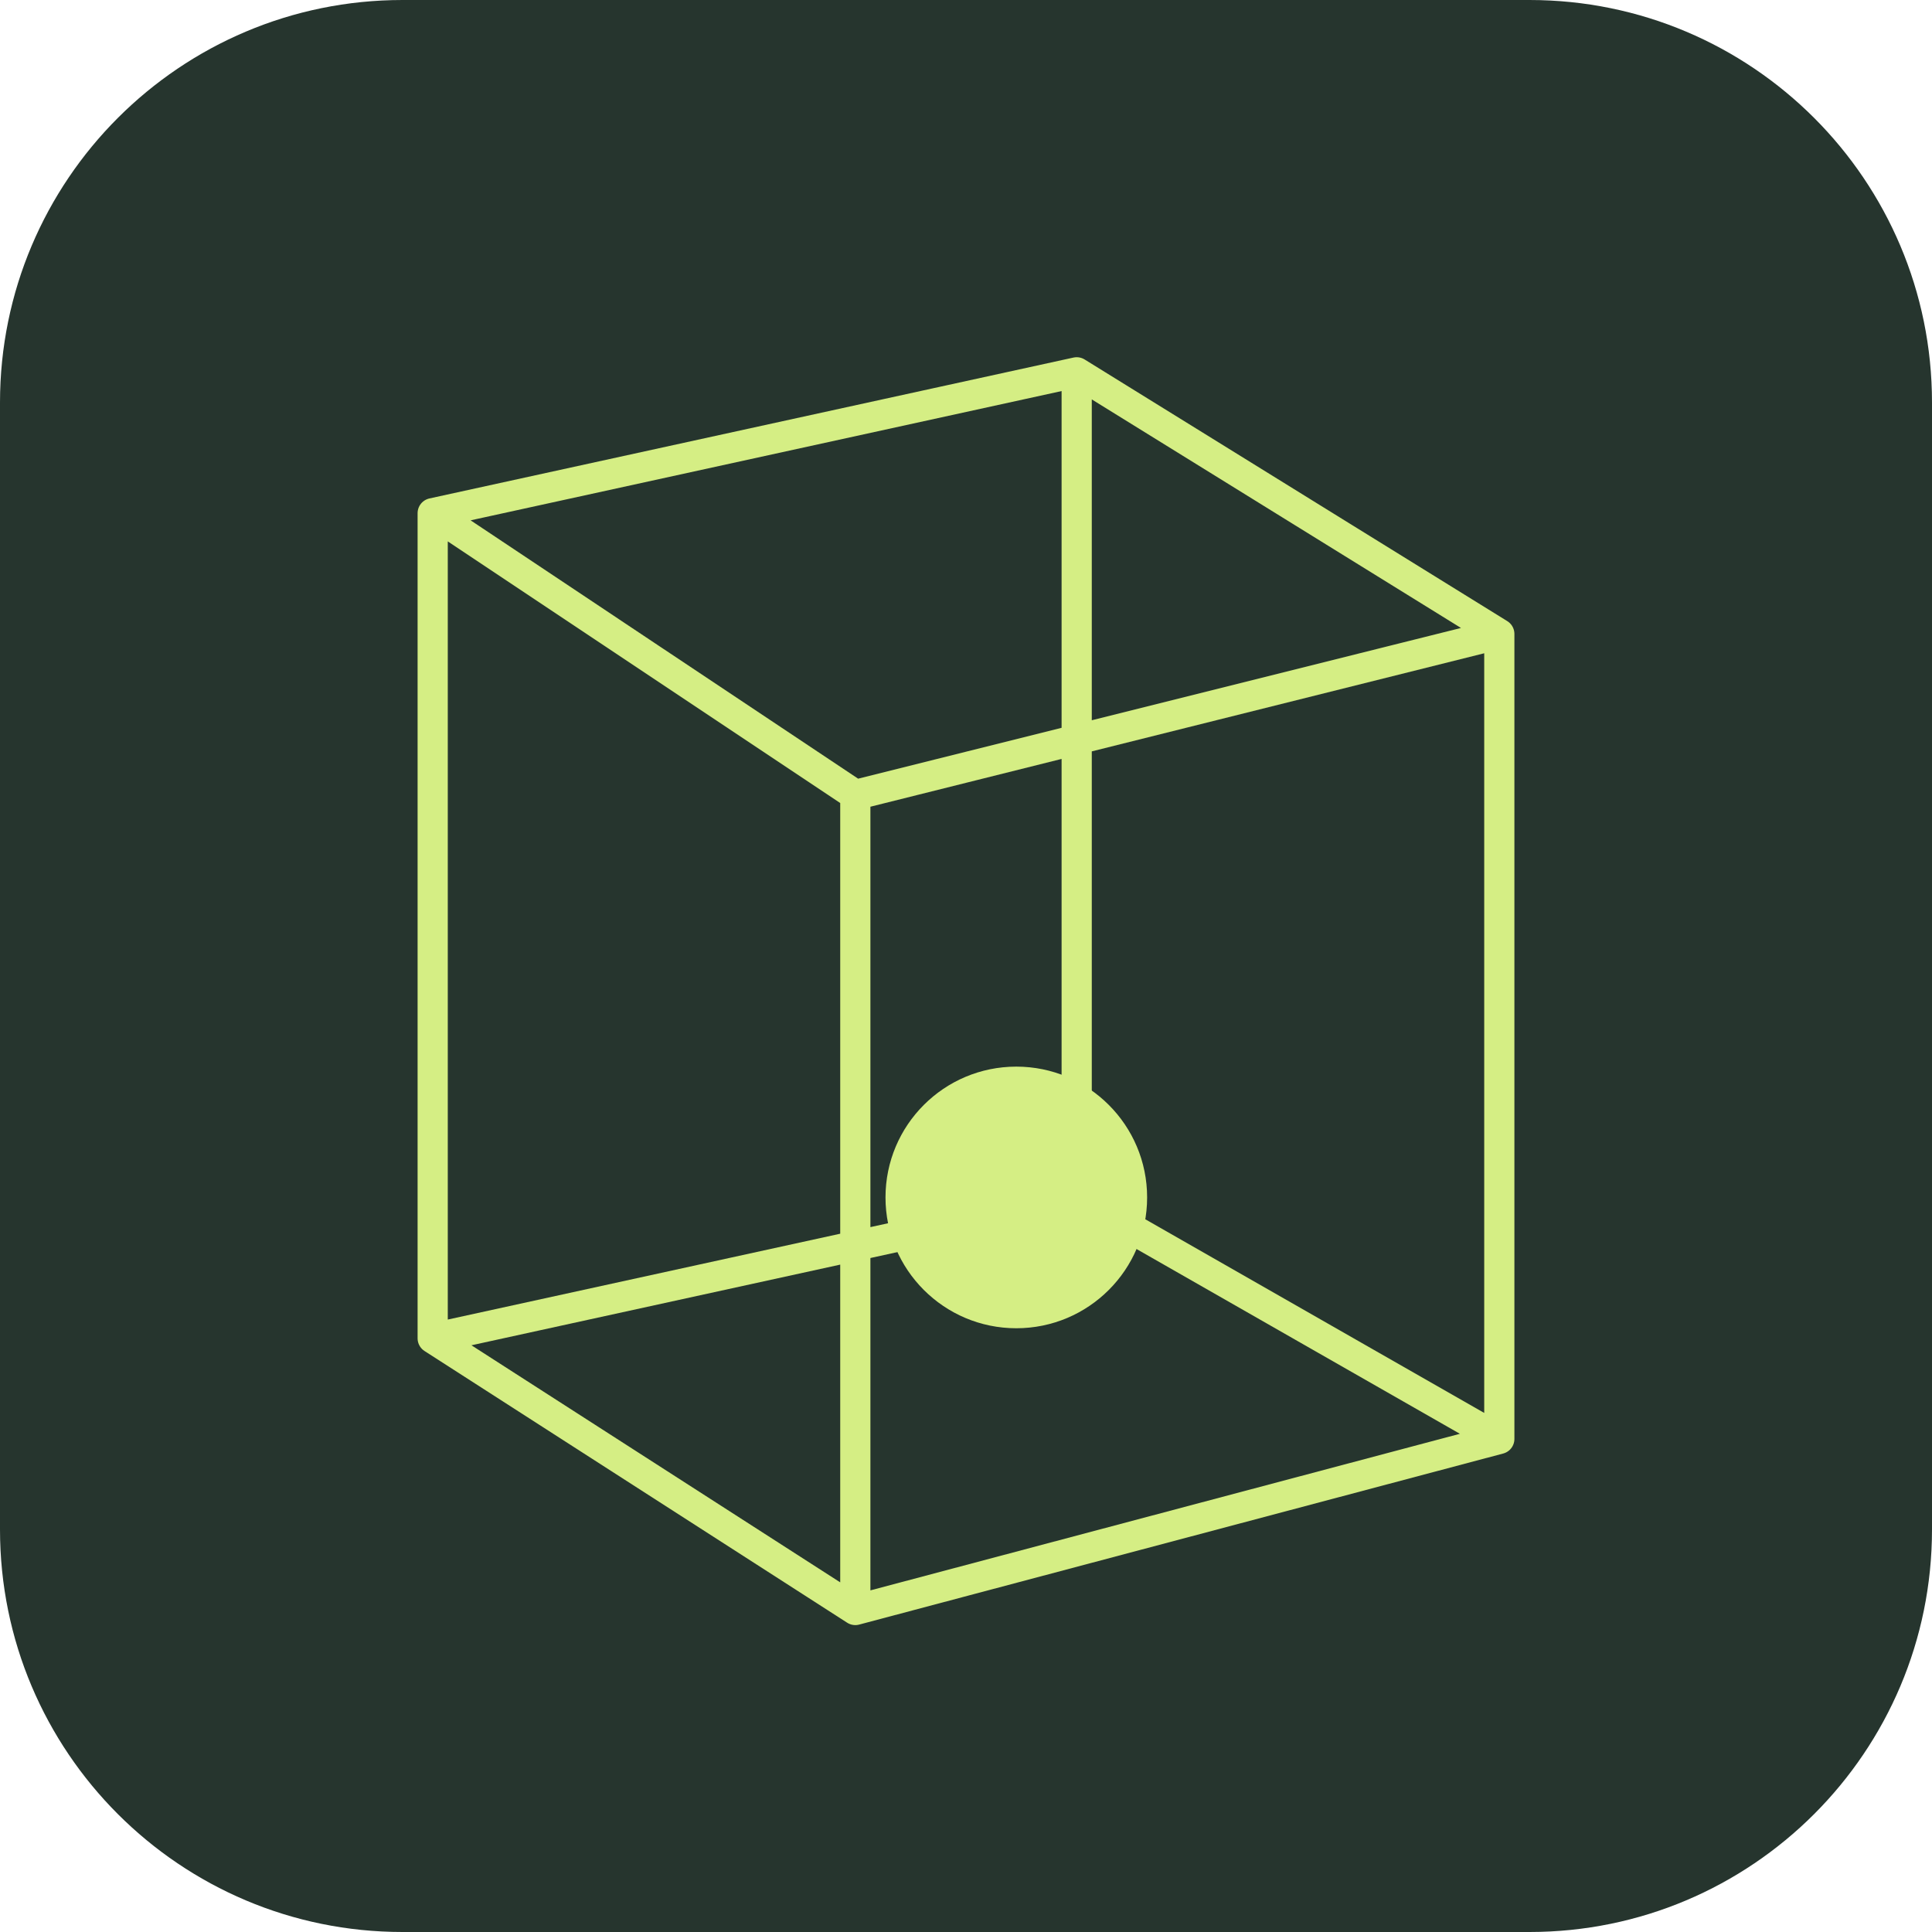
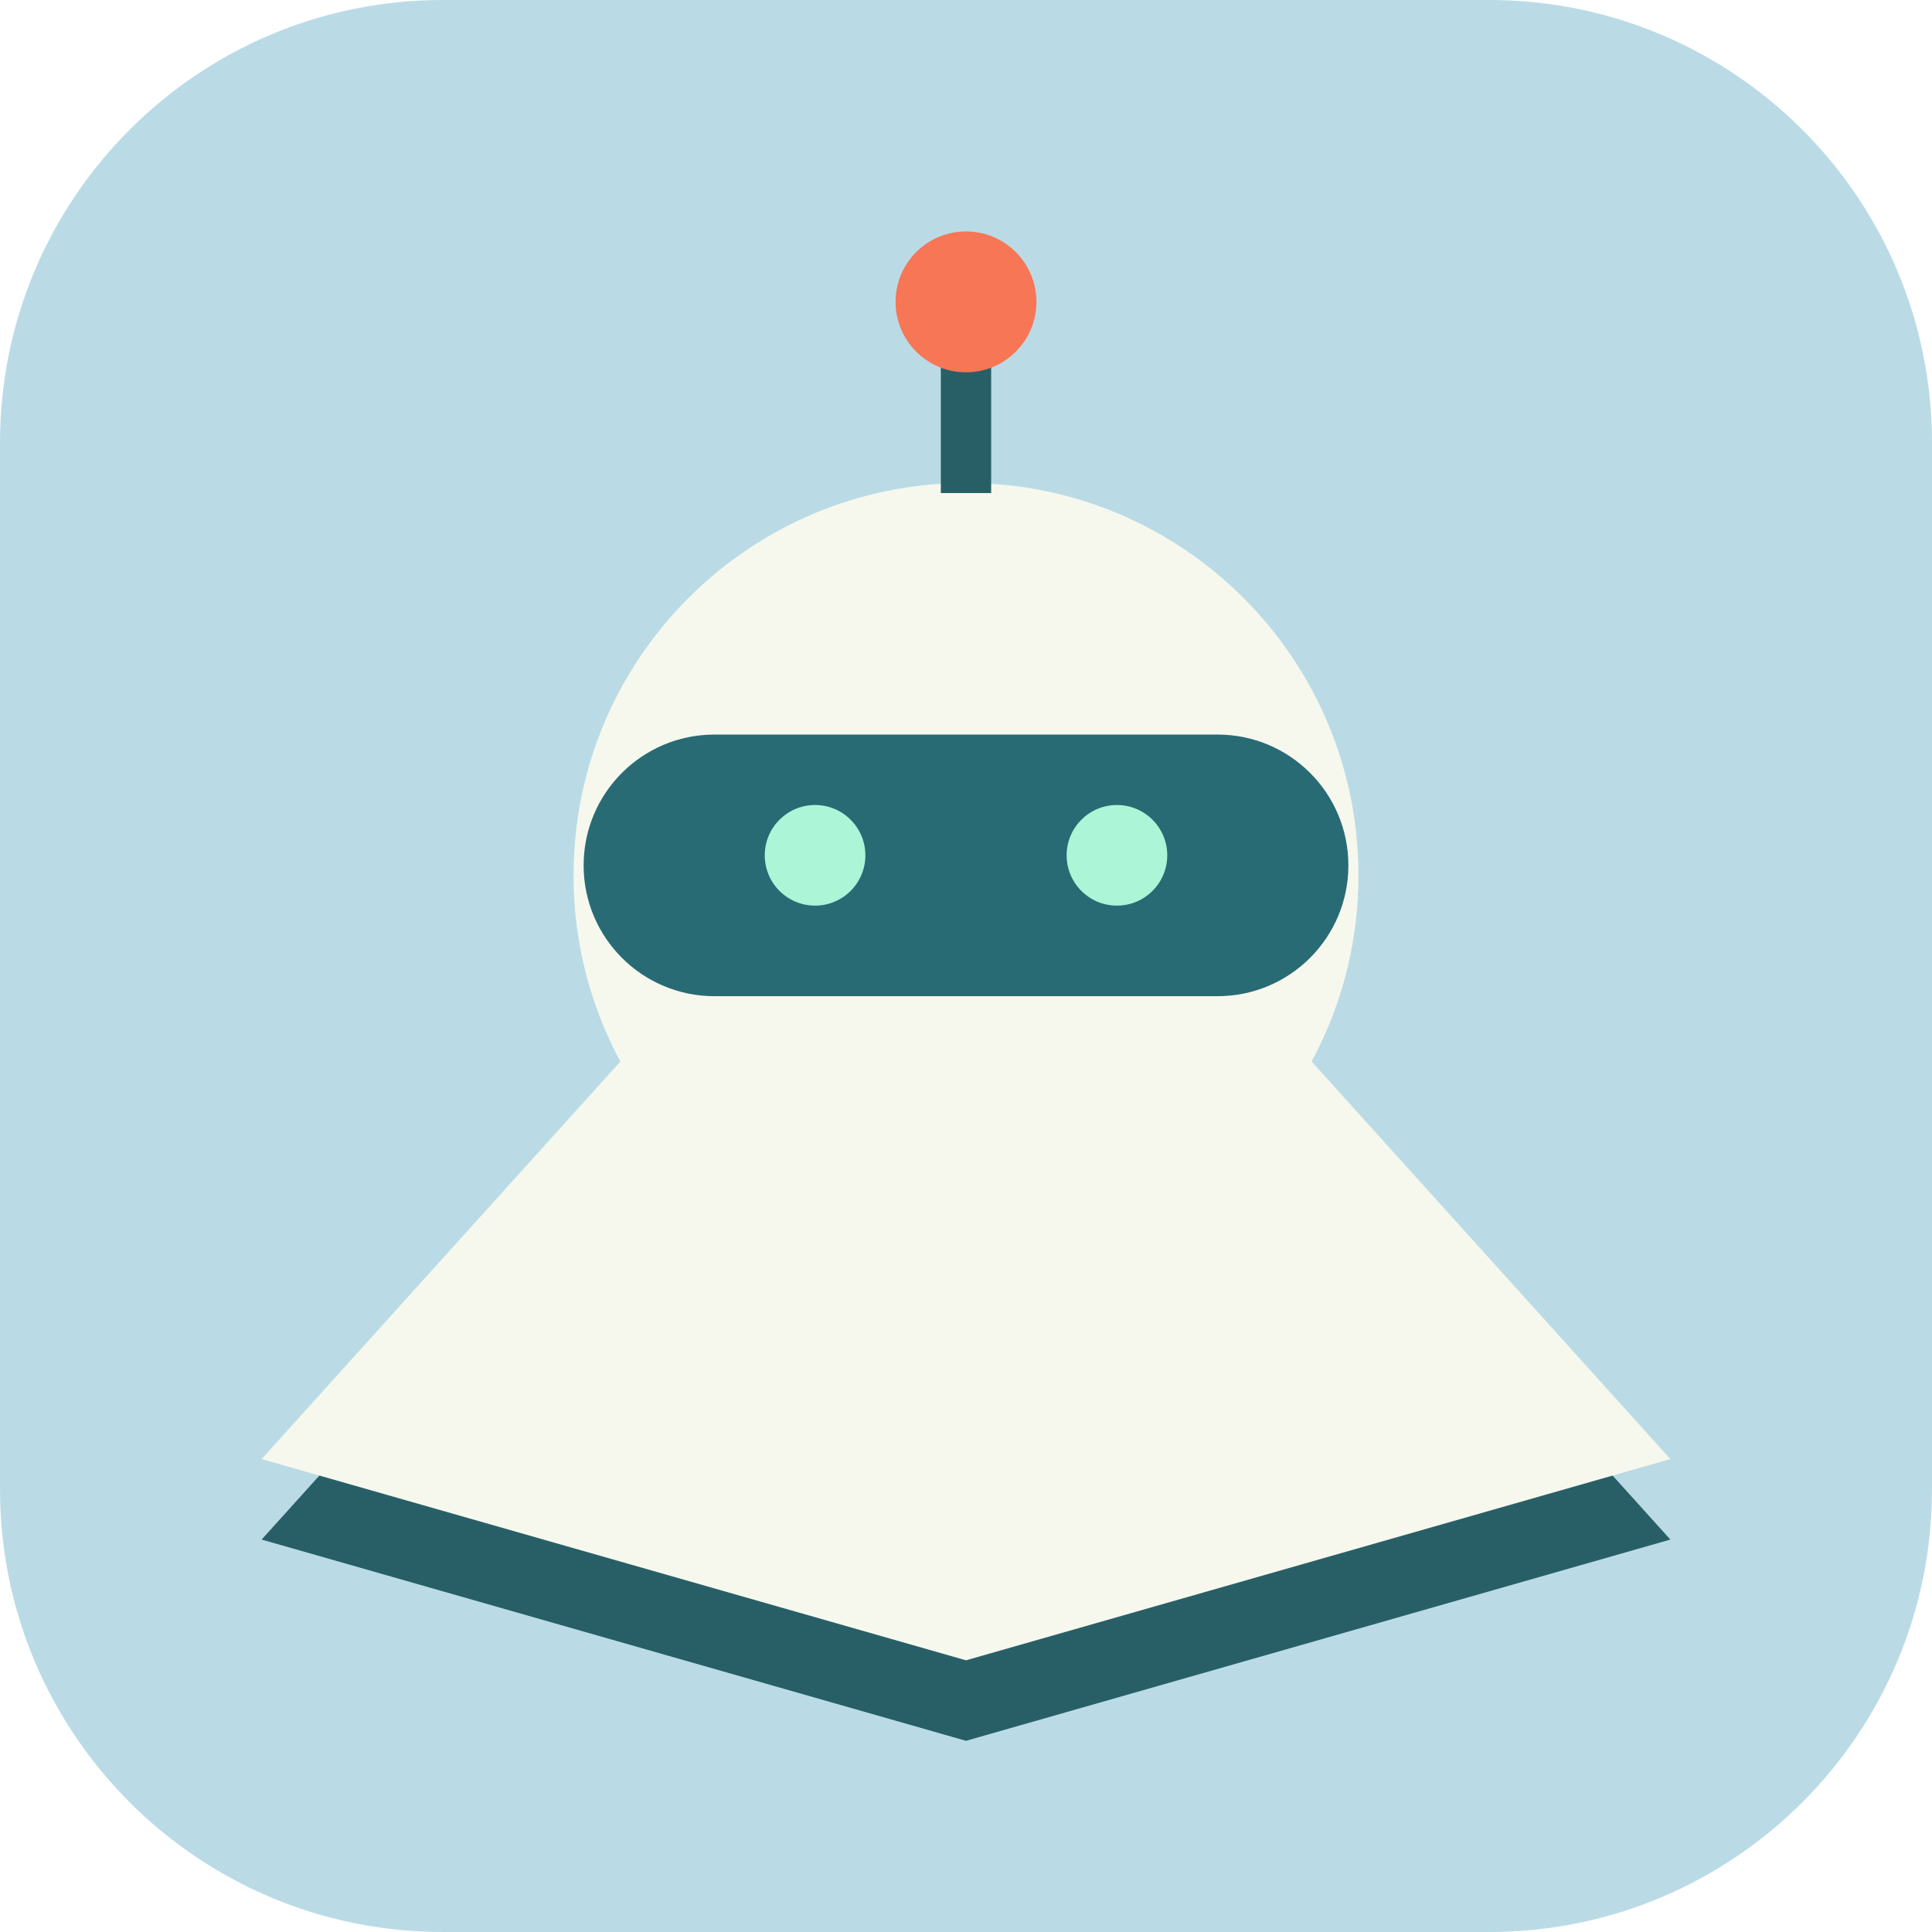
<svg xmlns="http://www.w3.org/2000/svg" viewBox="0 0 192 192">
-   <rect width="192" height="192" rx="40" fill="#26352e" />
-   <path d="M43 51 107 37 149 63 85 79Z M43 51v82l42 27 64-17V63 M85 79v81 M107 37v82L43 133 M107 119l42 24" fill="none" stroke="#d5ee84" stroke-width="3" stroke-linejoin="round" />
-   <circle cx="101" cy="119" r="13" fill="#d5ee84" />
+   <rect width="192" height="192" rx="44" fill="#badbe6" />
+   <path d="M26 153 63 112h66l37 41-70 20z" fill="#285f66" />
+   <path d="M26 145 63 104h66l37 41-70 20z" fill="#f6f8ee" />
+   <circle cx="96" cy="87" r="39" fill="#f6f8ee" />
+   <rect x="58" y="73" width="76" height="26" rx="13" fill="#286b75" />
+   <circle cx="81" cy="85" r="5" fill="#acf5d7" />
+   <circle cx="111" cy="85" r="5" fill="#acf5d7" />
+   <path d="M96 49V34" stroke="#285f66" stroke-width="5" />
+   <circle cx="96" cy="30" r="7" fill="#f77655" />
</svg>
